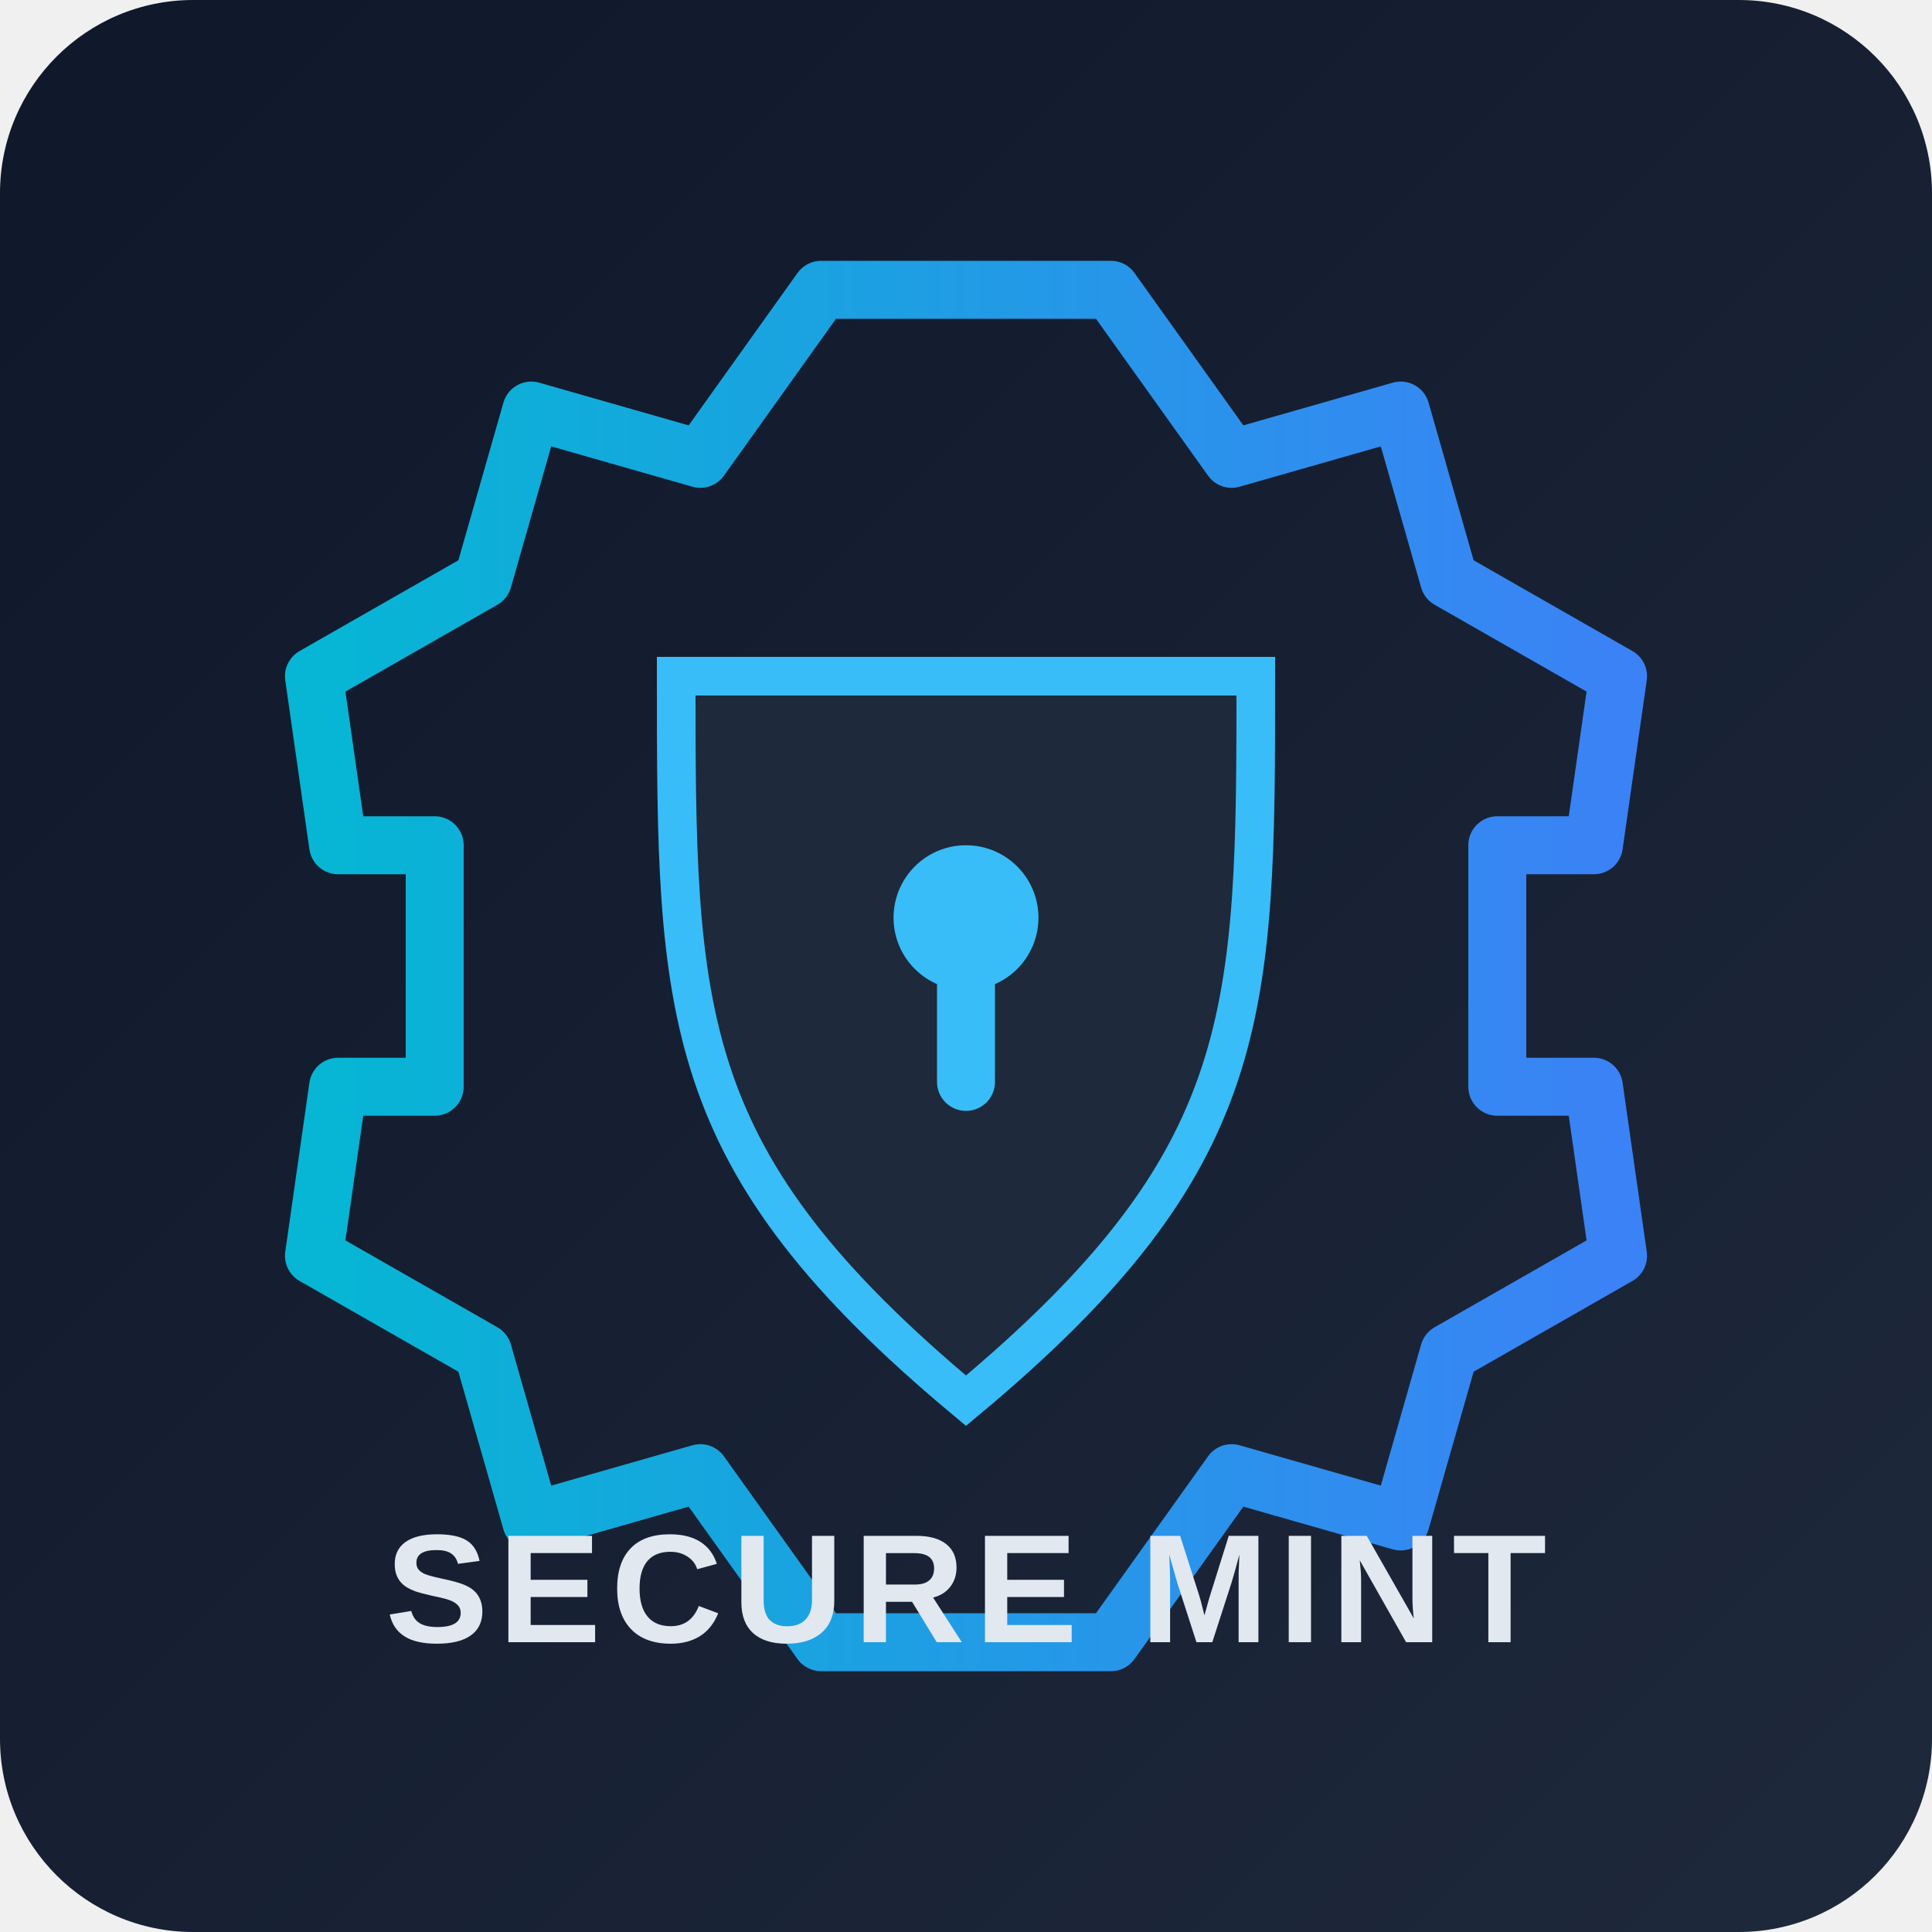
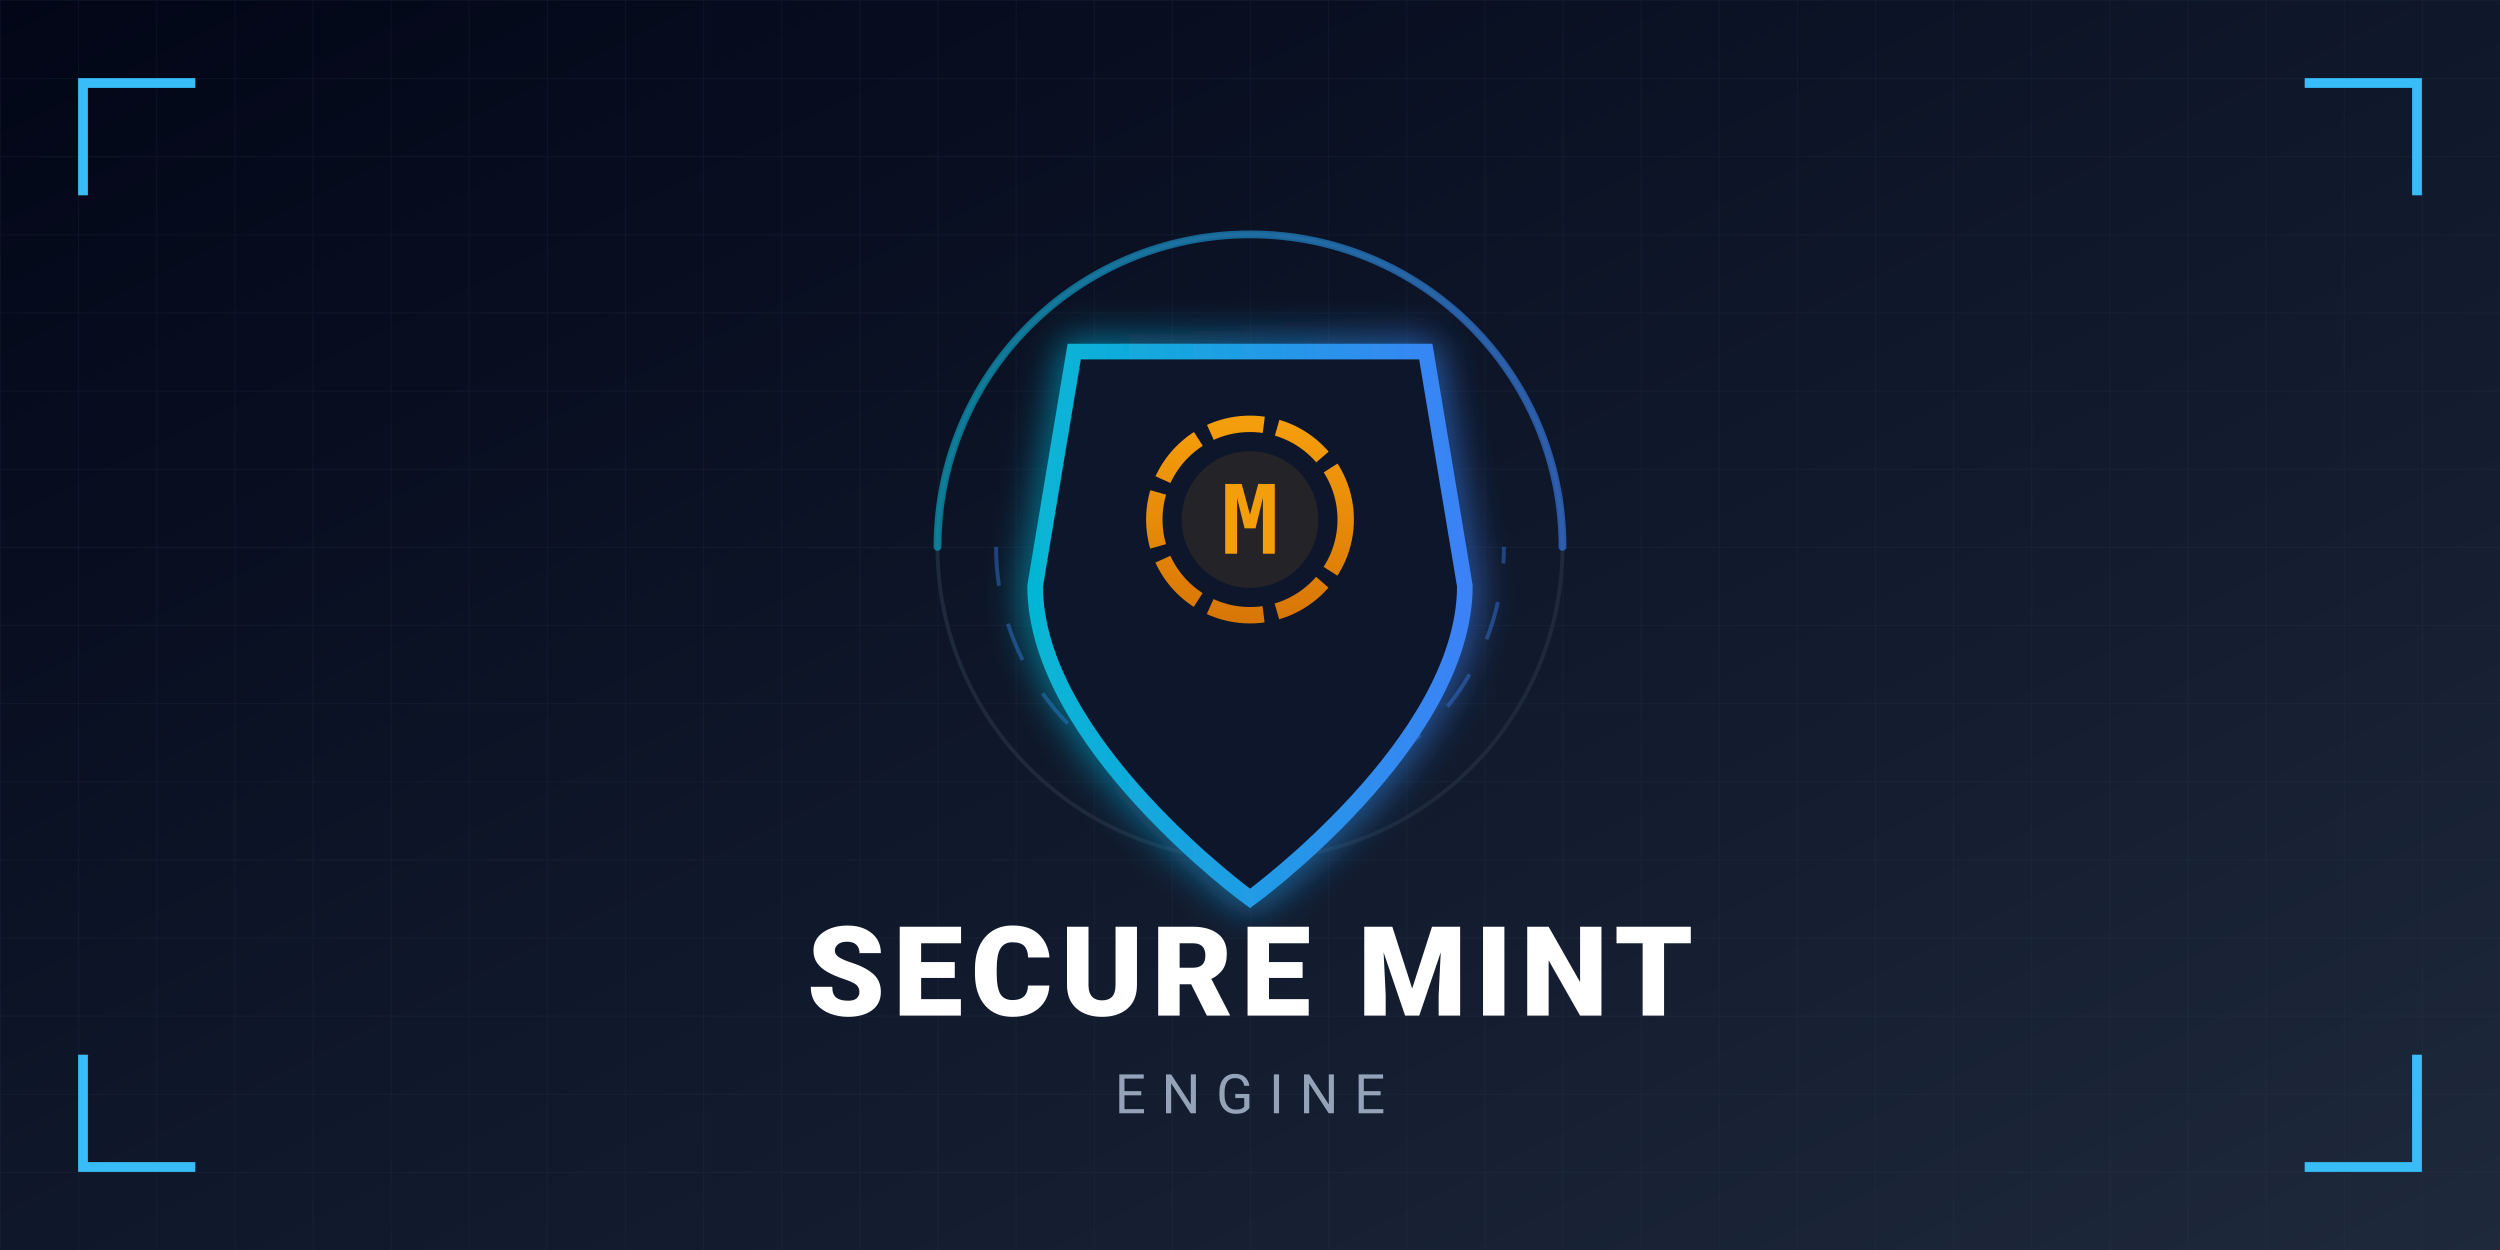
- <svg xmlns="http://www.w3.org/2000/svg" viewBox="0 0 400 400">
+ <svg xmlns="http://www.w3.org/2000/svg" viewBox="0 0 1280 640">
  <defs>
-     <linearGradient id="grad1" x1="0%" y1="0%" x2="100%" y2="100%">
-       <stop offset="0%" style="stop-color:#0f172a;stop-opacity:1" />
+     <linearGradient id="bgParams" x1="0%" y1="0%" x2="100%" y2="100%">
+       <stop offset="0%" style="stop-color:#020617;stop-opacity:1" />
+       <stop offset="50%" style="stop-color:#0f172a;stop-opacity:1" />
      <stop offset="100%" style="stop-color:#1e293b;stop-opacity:1" />
    </linearGradient>
-     <linearGradient id="grad2" x1="0%" y1="0%" x2="100%" y2="0%">
+     <linearGradient id="cyanGlow" x1="0%" y1="0%" x2="100%" y2="0%">
      <stop offset="0%" style="stop-color:#06b6d4;stop-opacity:1" />
      <stop offset="100%" style="stop-color:#3b82f6;stop-opacity:1" />
    </linearGradient>
+     <linearGradient id="goldGlow" x1="0%" y1="0%" x2="0%" y2="100%">
+       <stop offset="0%" style="stop-color:#f59e0b;stop-opacity:1" />
+       <stop offset="100%" style="stop-color:#d97706;stop-opacity:1" />
+     </linearGradient>
+     <pattern id="grid" width="40" height="40" patternUnits="userSpaceOnUse">
+       <path d="M 40 0 L 0 0 0 40" fill="none" stroke="#334155" stroke-width="0.5" opacity="0.3" />
+     </pattern>
+     <filter id="glow" x="-20%" y="-20%" width="140%" height="140%">
+       <feGaussianBlur stdDeviation="10" result="blur" />
+       <feComposite in="SourceGraphic" in2="blur" operator="over" />
+     </filter>
  </defs>
-   <rect width="400" height="400" rx="40" fill="url(#grad1)" />
-   <g transform="translate(200, 200)">
-     <path d="M-110,-25 L-130,-25 L-135,-60 L-100,-80 L-90,-115 L-55,-105 L-30,-140 L-10,-140 L10,-140 L30,-140 L55,-105 L90,-115 L100,-80 L135,-60 L130,-25 L110,-25 L110,25 L130,25 L135,60 L100,80 L90,115 L55,105 L30,140 L-30,140 L-55,105 L-90,115 L-100,80 L-135,60 L-130,25 L-110,25 Z" fill="none" stroke="url(#grad2)" stroke-width="12" stroke-linecap="round" stroke-linejoin="round" />
-     <path d="M-60,-60 C-60,-60 60,-60 60,-60 C 60,10 60,40 0,90 C -60,40 -60,10 -60,-60 Z" fill="#1e293b" stroke="#38bdf8" stroke-width="8" />
-     <circle cx="0" cy="-10" r="15" fill="#38bdf8" />
-     <rect x="-6" y="-10" width="12" height="40" rx="6" fill="#38bdf8" />
+   <rect width="1280" height="640" fill="url(#bgParams)" />
+   <rect width="1280" height="640" fill="url(#grid)" />
+   <g transform="translate(640, 280)">
+     <circle cx="0" cy="0" r="160" fill="none" stroke="#1e293b" stroke-width="2" />
+     <path d="M-160,0 A160,160 0 0,1 160,0" fill="none" stroke="url(#cyanGlow)" stroke-width="4" stroke-linecap="round" opacity="0.6">
+       <animateTransform attributeName="transform" type="rotate" from="0 0 0" to="360 0 0" dur="10s" repeatCount="indefinite" />
+     </path>
+     <path d="M-130,0 A130,130 0 0,0 130,0" fill="none" stroke="#3b82f6" stroke-width="2" stroke-dasharray="20,20" opacity="0.4">
+       <animateTransform attributeName="transform" type="rotate" from="360 0 0" to="0 0 0" dur="15s" repeatCount="indefinite" />
+     </path>
+     <path d="M-90,-100 L90,-100 L110,20 C110,100 0,180 0,180 C0,180 -110,100 -110,20 Z" fill="#0f172a" stroke="url(#cyanGlow)" stroke-width="8" filter="url(#glow)" />
+     <g transform="scale(0.7) translate(0, -20)">
+       <circle cx="0" cy="0" r="70" fill="none" stroke="url(#goldGlow)" stroke-width="12" stroke-dasharray="40, 10" />
+       <circle cx="0" cy="0" r="50" fill="#f59e0b" fill-opacity="0.1" />
+       <text x="0" y="25" font-family="monospace" font-size="70" fill="#f59e0b" text-anchor="middle" font-weight="bold">M</text>
+     </g>
  </g>
-   <text x="200" y="340" font-family="Arial, sans-serif" font-weight="bold" font-size="32" fill="#e2e8f0" text-anchor="middle" letter-spacing="2">SECURE MINT</text>
+   <g transform="translate(640, 520)" text-anchor="middle">
+     <text x="0" y="0" font-family="'Segoe UI', Roboto, Helvetica, Arial, sans-serif" font-weight="800" font-size="64" fill="white" letter-spacing="4">
+       SECURE MINT
+     </text>
+     <text x="0" y="50" font-family="'Segoe UI', Roboto, Helvetica, Arial, sans-serif" font-weight="400" font-size="28" fill="#94a3b8" letter-spacing="8">
+       ENGINE
+     </text>
+   </g>
+   <path d="M40,40 L100,40 L100,45 L45,45 L45,100 L40,100 Z" fill="#38bdf8" />
+   <path d="M1240,40 L1180,40 L1180,45 L1235,45 L1235,100 L1240,100 Z" fill="#38bdf8" />
+   <path d="M40,600 L100,600 L100,595 L45,595 L45,540 L40,540 Z" fill="#38bdf8" />
+   <path d="M1240,600 L1180,600 L1180,595 L1235,595 L1235,540 L1240,540 Z" fill="#38bdf8" />
</svg>
